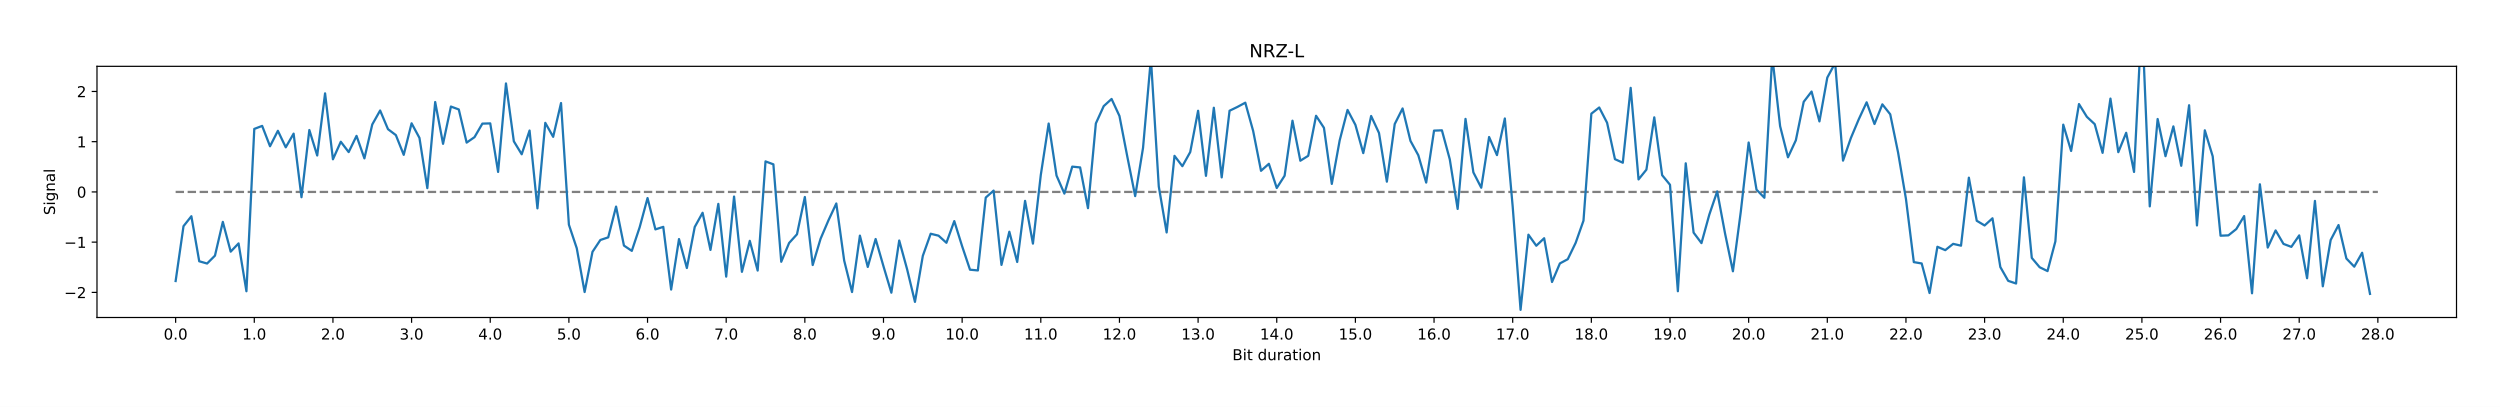
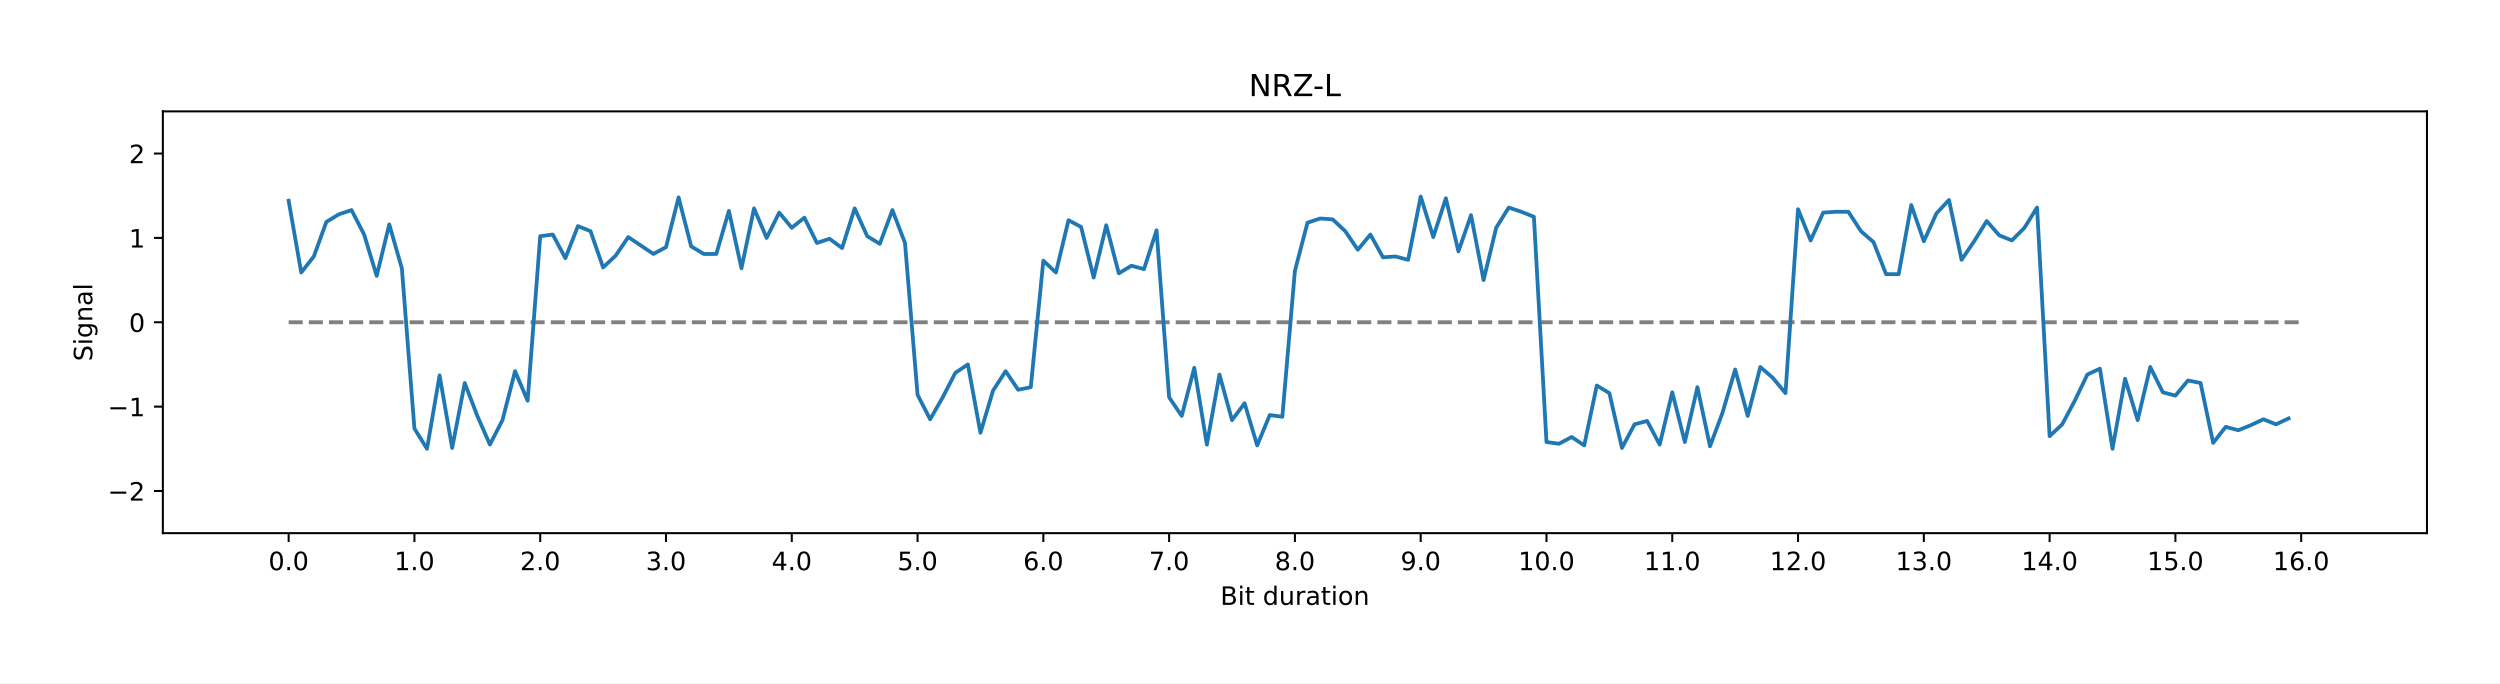
- <svg xmlns="http://www.w3.org/2000/svg" xmlns:xlink="http://www.w3.org/1999/xlink" width="1655.42pt" height="269.394pt" viewBox="0 0 1655.42 269.394" version="1.1">
+ <svg xmlns="http://www.w3.org/2000/svg" xmlns:xlink="http://www.w3.org/1999/xlink" width="985.82pt" height="269.394pt" viewBox="0 0 985.82 269.394" version="1.1">
  <defs>
    <style type="text/css">*{stroke-linejoin: round; stroke-linecap: butt}</style>
  </defs>
  <g id="figure_1">
    <g id="patch_1">
-       <path d="M 0 269.394  L 1655.42 269.394  L 1655.42 0  L 0 0  z " style="fill: #ffffff" />
+       <path d="M 0 269.394  L 985.82 269.394  L 985.82 0  L 0 0  z " style="fill: #ffffff" />
    </g>
    <g id="axes_1">
      <g id="patch_2">
-         <path d="M 64.22 210.238  L 1626.62 210.238  L 1626.62 43.918  L 64.22 43.918  z " style="fill: #ffffff" />
+         <path d="M 64.22 210.238  L 957.02 210.238  L 957.02 43.918  L 64.22 43.918  z " style="fill: #ffffff" />
      </g>
      <g id="matplotlib.axis_1">
        <g id="xtick_1">
          <g id="line2d_1">
            <defs>
-               <path id="md0a013d4bb" d="M 0 0  L 0 3.5  " style="stroke: #000000; stroke-width: 0.8" />
+               <path id="m80197faf54" d="M 0 0  L 0 3.5  " style="stroke: #000000; stroke-width: 0.8" />
            </defs>
            <g>
-               <use xlink:href="#md0a013d4bb" x="116.3" y="210.238" style="stroke: #000000; stroke-width: 0.8" />
+               <use xlink:href="#m80197faf54" x="113.82" y="210.238" style="stroke: #000000; stroke-width: 0.8" />
            </g>
          </g>
          <g id="text_1">
-             <g transform="translate(108.3487 224.8366) scale(0.1 -0.1)">
+             <g transform="translate(105.8688 224.8366) scale(0.1 -0.1)">
              <defs>
                <path id="DejaVuSans-30" d="M 2034 4250  Q 1547 4250 1301 3770  Q 1056 3291 1056 2328  Q 1056 1369 1301 889  Q 1547 409 2034 409  Q 2525 409 2770 889  Q 3016 1369 3016 2328  Q 3016 3291 2770 3770  Q 2525 4250 2034 4250  z M 2034 4750  Q 2819 4750 3233 4129  Q 3647 3509 3647 2328  Q 3647 1150 3233 529  Q 2819 -91 2034 -91  Q 1250 -91 836 529  Q 422 1150 422 2328  Q 422 3509 836 4129  Q 1250 4750 2034 4750  z " transform="scale(0.015625)" />
                <path id="DejaVuSans-2e" d="M 684 794  L 1344 794  L 1344 0  L 684 0  L 684 794  z " transform="scale(0.015625)" />
              </defs>
              <use xlink:href="#DejaVuSans-30" />
              <use xlink:href="#DejaVuSans-2e" x="63.623" />
              <use xlink:href="#DejaVuSans-30" x="95.41" />
            </g>
          </g>
        </g>
        <g id="xtick_2">
          <g id="line2d_2">
            <g>
-               <use xlink:href="#md0a013d4bb" x="168.38" y="210.238" style="stroke: #000000; stroke-width: 0.8" />
+               <use xlink:href="#m80197faf54" x="163.42" y="210.238" style="stroke: #000000; stroke-width: 0.8" />
            </g>
          </g>
          <g id="text_2">
-             <g transform="translate(160.4288 224.8366) scale(0.1 -0.1)">
+             <g transform="translate(155.4688 224.8366) scale(0.1 -0.1)">
              <defs>
                <path id="DejaVuSans-31" d="M 794 531  L 1825 531  L 1825 4091  L 703 3866  L 703 4441  L 1819 4666  L 2450 4666  L 2450 531  L 3481 531  L 3481 0  L 794 0  L 794 531  z " transform="scale(0.015625)" />
              </defs>
              <use xlink:href="#DejaVuSans-31" />
              <use xlink:href="#DejaVuSans-2e" x="63.623" />
              <use xlink:href="#DejaVuSans-30" x="95.41" />
            </g>
          </g>
        </g>
        <g id="xtick_3">
          <g id="line2d_3">
            <g>
-               <use xlink:href="#md0a013d4bb" x="220.46" y="210.238" style="stroke: #000000; stroke-width: 0.8" />
+               <use xlink:href="#m80197faf54" x="213.02" y="210.238" style="stroke: #000000; stroke-width: 0.8" />
            </g>
          </g>
          <g id="text_3">
-             <g transform="translate(212.5087 224.8366) scale(0.1 -0.1)">
+             <g transform="translate(205.0687 224.8366) scale(0.1 -0.1)">
              <defs>
                <path id="DejaVuSans-32" d="M 1228 531  L 3431 531  L 3431 0  L 469 0  L 469 531  Q 828 903 1448 1529  Q 2069 2156 2228 2338  Q 2531 2678 2651 2914  Q 2772 3150 2772 3378  Q 2772 3750 2511 3984  Q 2250 4219 1831 4219  Q 1534 4219 1204 4116  Q 875 4013 500 3803  L 500 4441  Q 881 4594 1212 4672  Q 1544 4750 1819 4750  Q 2544 4750 2975 4387  Q 3406 4025 3406 3419  Q 3406 3131 3298 2873  Q 3191 2616 2906 2266  Q 2828 2175 2409 1742  Q 1991 1309 1228 531  z " transform="scale(0.015625)" />
              </defs>
              <use xlink:href="#DejaVuSans-32" />
              <use xlink:href="#DejaVuSans-2e" x="63.623" />
              <use xlink:href="#DejaVuSans-30" x="95.41" />
            </g>
          </g>
        </g>
        <g id="xtick_4">
          <g id="line2d_4">
            <g>
-               <use xlink:href="#md0a013d4bb" x="272.54" y="210.238" style="stroke: #000000; stroke-width: 0.8" />
+               <use xlink:href="#m80197faf54" x="262.62" y="210.238" style="stroke: #000000; stroke-width: 0.8" />
            </g>
          </g>
          <g id="text_4">
-             <g transform="translate(264.5888 224.8366) scale(0.1 -0.1)">
+             <g transform="translate(254.6687 224.8366) scale(0.1 -0.1)">
              <defs>
                <path id="DejaVuSans-33" d="M 2597 2516  Q 3050 2419 3304 2112  Q 3559 1806 3559 1356  Q 3559 666 3084 287  Q 2609 -91 1734 -91  Q 1441 -91 1130 -33  Q 819 25 488 141  L 488 750  Q 750 597 1062 519  Q 1375 441 1716 441  Q 2309 441 2620 675  Q 2931 909 2931 1356  Q 2931 1769 2642 2001  Q 2353 2234 1838 2234  L 1294 2234  L 1294 2753  L 1863 2753  Q 2328 2753 2575 2939  Q 2822 3125 2822 3475  Q 2822 3834 2567 4026  Q 2313 4219 1838 4219  Q 1578 4219 1281 4162  Q 984 4106 628 3988  L 628 4550  Q 988 4650 1302 4700  Q 1616 4750 1894 4750  Q 2613 4750 3031 4423  Q 3450 4097 3450 3541  Q 3450 3153 3228 2886  Q 3006 2619 2597 2516  z " transform="scale(0.015625)" />
              </defs>
              <use xlink:href="#DejaVuSans-33" />
              <use xlink:href="#DejaVuSans-2e" x="63.623" />
              <use xlink:href="#DejaVuSans-30" x="95.41" />
            </g>
          </g>
        </g>
        <g id="xtick_5">
          <g id="line2d_5">
            <g>
-               <use xlink:href="#md0a013d4bb" x="324.62" y="210.238" style="stroke: #000000; stroke-width: 0.8" />
+               <use xlink:href="#m80197faf54" x="312.22" y="210.238" style="stroke: #000000; stroke-width: 0.8" />
            </g>
          </g>
          <g id="text_5">
-             <g transform="translate(316.6687 224.8366) scale(0.1 -0.1)">
+             <g transform="translate(304.2688 224.8366) scale(0.1 -0.1)">
              <defs>
                <path id="DejaVuSans-34" d="M 2419 4116  L 825 1625  L 2419 1625  L 2419 4116  z M 2253 4666  L 3047 4666  L 3047 1625  L 3713 1625  L 3713 1100  L 3047 1100  L 3047 0  L 2419 0  L 2419 1100  L 313 1100  L 313 1709  L 2253 4666  z " transform="scale(0.015625)" />
              </defs>
              <use xlink:href="#DejaVuSans-34" />
              <use xlink:href="#DejaVuSans-2e" x="63.623" />
              <use xlink:href="#DejaVuSans-30" x="95.41" />
            </g>
          </g>
        </g>
        <g id="xtick_6">
          <g id="line2d_6">
            <g>
-               <use xlink:href="#md0a013d4bb" x="376.7" y="210.238" style="stroke: #000000; stroke-width: 0.8" />
+               <use xlink:href="#m80197faf54" x="361.82" y="210.238" style="stroke: #000000; stroke-width: 0.8" />
            </g>
          </g>
          <g id="text_6">
-             <g transform="translate(368.7487 224.8366) scale(0.1 -0.1)">
+             <g transform="translate(353.8687 224.8366) scale(0.1 -0.1)">
              <defs>
                <path id="DejaVuSans-35" d="M 691 4666  L 3169 4666  L 3169 4134  L 1269 4134  L 1269 2991  Q 1406 3038 1543 3061  Q 1681 3084 1819 3084  Q 2600 3084 3056 2656  Q 3513 2228 3513 1497  Q 3513 744 3044 326  Q 2575 -91 1722 -91  Q 1428 -91 1123 -41  Q 819 9 494 109  L 494 744  Q 775 591 1075 516  Q 1375 441 1709 441  Q 2250 441 2565 725  Q 2881 1009 2881 1497  Q 2881 1984 2565 2268  Q 2250 2553 1709 2553  Q 1456 2553 1204 2497  Q 953 2441 691 2322  L 691 4666  z " transform="scale(0.015625)" />
              </defs>
              <use xlink:href="#DejaVuSans-35" />
              <use xlink:href="#DejaVuSans-2e" x="63.623" />
              <use xlink:href="#DejaVuSans-30" x="95.41" />
            </g>
          </g>
        </g>
        <g id="xtick_7">
          <g id="line2d_7">
            <g>
-               <use xlink:href="#md0a013d4bb" x="428.78" y="210.238" style="stroke: #000000; stroke-width: 0.8" />
+               <use xlink:href="#m80197faf54" x="411.42" y="210.238" style="stroke: #000000; stroke-width: 0.8" />
            </g>
          </g>
          <g id="text_7">
-             <g transform="translate(420.8288 224.8366) scale(0.1 -0.1)">
+             <g transform="translate(403.4688 224.8366) scale(0.1 -0.1)">
              <defs>
                <path id="DejaVuSans-36" d="M 2113 2584  Q 1688 2584 1439 2293  Q 1191 2003 1191 1497  Q 1191 994 1439 701  Q 1688 409 2113 409  Q 2538 409 2786 701  Q 3034 994 3034 1497  Q 3034 2003 2786 2293  Q 2538 2584 2113 2584  z M 3366 4563  L 3366 3988  Q 3128 4100 2886 4159  Q 2644 4219 2406 4219  Q 1781 4219 1451 3797  Q 1122 3375 1075 2522  Q 1259 2794 1537 2939  Q 1816 3084 2150 3084  Q 2853 3084 3261 2657  Q 3669 2231 3669 1497  Q 3669 778 3244 343  Q 2819 -91 2113 -91  Q 1303 -91 875 529  Q 447 1150 447 2328  Q 447 3434 972 4092  Q 1497 4750 2381 4750  Q 2619 4750 2861 4703  Q 3103 4656 3366 4563  z " transform="scale(0.015625)" />
              </defs>
              <use xlink:href="#DejaVuSans-36" />
              <use xlink:href="#DejaVuSans-2e" x="63.623" />
              <use xlink:href="#DejaVuSans-30" x="95.41" />
            </g>
          </g>
        </g>
        <g id="xtick_8">
          <g id="line2d_8">
            <g>
-               <use xlink:href="#md0a013d4bb" x="480.86" y="210.238" style="stroke: #000000; stroke-width: 0.8" />
+               <use xlink:href="#m80197faf54" x="461.02" y="210.238" style="stroke: #000000; stroke-width: 0.8" />
            </g>
          </g>
          <g id="text_8">
-             <g transform="translate(472.9087 224.8366) scale(0.1 -0.1)">
+             <g transform="translate(453.0688 224.8366) scale(0.1 -0.1)">
              <defs>
                <path id="DejaVuSans-37" d="M 525 4666  L 3525 4666  L 3525 4397  L 1831 0  L 1172 0  L 2766 4134  L 525 4134  L 525 4666  z " transform="scale(0.015625)" />
              </defs>
              <use xlink:href="#DejaVuSans-37" />
              <use xlink:href="#DejaVuSans-2e" x="63.623" />
              <use xlink:href="#DejaVuSans-30" x="95.41" />
            </g>
          </g>
        </g>
        <g id="xtick_9">
          <g id="line2d_9">
            <g>
-               <use xlink:href="#md0a013d4bb" x="532.94" y="210.238" style="stroke: #000000; stroke-width: 0.8" />
+               <use xlink:href="#m80197faf54" x="510.62" y="210.238" style="stroke: #000000; stroke-width: 0.8" />
            </g>
          </g>
          <g id="text_9">
-             <g transform="translate(524.9887 224.8366) scale(0.1 -0.1)">
+             <g transform="translate(502.6687 224.8366) scale(0.1 -0.1)">
              <defs>
                <path id="DejaVuSans-38" d="M 2034 2216  Q 1584 2216 1326 1975  Q 1069 1734 1069 1313  Q 1069 891 1326 650  Q 1584 409 2034 409  Q 2484 409 2743 651  Q 3003 894 3003 1313  Q 3003 1734 2745 1975  Q 2488 2216 2034 2216  z M 1403 2484  Q 997 2584 770 2862  Q 544 3141 544 3541  Q 544 4100 942 4425  Q 1341 4750 2034 4750  Q 2731 4750 3128 4425  Q 3525 4100 3525 3541  Q 3525 3141 3298 2862  Q 3072 2584 2669 2484  Q 3125 2378 3379 2068  Q 3634 1759 3634 1313  Q 3634 634 3220 271  Q 2806 -91 2034 -91  Q 1263 -91 848 271  Q 434 634 434 1313  Q 434 1759 690 2068  Q 947 2378 1403 2484  z M 1172 3481  Q 1172 3119 1398 2916  Q 1625 2713 2034 2713  Q 2441 2713 2670 2916  Q 2900 3119 2900 3481  Q 2900 3844 2670 4047  Q 2441 4250 2034 4250  Q 1625 4250 1398 4047  Q 1172 3844 1172 3481  z " transform="scale(0.015625)" />
              </defs>
              <use xlink:href="#DejaVuSans-38" />
              <use xlink:href="#DejaVuSans-2e" x="63.623" />
              <use xlink:href="#DejaVuSans-30" x="95.41" />
            </g>
          </g>
        </g>
        <g id="xtick_10">
          <g id="line2d_10">
            <g>
-               <use xlink:href="#md0a013d4bb" x="585.02" y="210.238" style="stroke: #000000; stroke-width: 0.8" />
+               <use xlink:href="#m80197faf54" x="560.22" y="210.238" style="stroke: #000000; stroke-width: 0.8" />
            </g>
          </g>
          <g id="text_10">
-             <g transform="translate(577.0688 224.8366) scale(0.1 -0.1)">
+             <g transform="translate(552.2687 224.8366) scale(0.1 -0.1)">
              <defs>
                <path id="DejaVuSans-39" d="M 703 97  L 703 672  Q 941 559 1184 500  Q 1428 441 1663 441  Q 2288 441 2617 861  Q 2947 1281 2994 2138  Q 2813 1869 2534 1725  Q 2256 1581 1919 1581  Q 1219 1581 811 2004  Q 403 2428 403 3163  Q 403 3881 828 4315  Q 1253 4750 1959 4750  Q 2769 4750 3195 4129  Q 3622 3509 3622 2328  Q 3622 1225 3098 567  Q 2575 -91 1691 -91  Q 1453 -91 1209 -44  Q 966 3 703 97  z M 1959 2075  Q 2384 2075 2632 2365  Q 2881 2656 2881 3163  Q 2881 3666 2632 3958  Q 2384 4250 1959 4250  Q 1534 4250 1286 3958  Q 1038 3666 1038 3163  Q 1038 2656 1286 2365  Q 1534 2075 1959 2075  z " transform="scale(0.015625)" />
              </defs>
              <use xlink:href="#DejaVuSans-39" />
              <use xlink:href="#DejaVuSans-2e" x="63.623" />
              <use xlink:href="#DejaVuSans-30" x="95.41" />
            </g>
          </g>
        </g>
        <g id="xtick_11">
          <g id="line2d_11">
            <g>
-               <use xlink:href="#md0a013d4bb" x="637.1" y="210.238" style="stroke: #000000; stroke-width: 0.8" />
+               <use xlink:href="#m80197faf54" x="609.82" y="210.238" style="stroke: #000000; stroke-width: 0.8" />
            </g>
          </g>
          <g id="text_11">
-             <g transform="translate(625.9675 224.8366) scale(0.1 -0.1)">
+             <g transform="translate(598.6875 224.8366) scale(0.1 -0.1)">
              <use xlink:href="#DejaVuSans-31" />
              <use xlink:href="#DejaVuSans-30" x="63.623" />
              <use xlink:href="#DejaVuSans-2e" x="127.246" />
              <use xlink:href="#DejaVuSans-30" x="159.033" />
            </g>
          </g>
        </g>
        <g id="xtick_12">
          <g id="line2d_12">
            <g>
-               <use xlink:href="#md0a013d4bb" x="689.18" y="210.238" style="stroke: #000000; stroke-width: 0.8" />
+               <use xlink:href="#m80197faf54" x="659.42" y="210.238" style="stroke: #000000; stroke-width: 0.8" />
            </g>
          </g>
          <g id="text_12">
-             <g transform="translate(678.0475 224.8366) scale(0.1 -0.1)">
+             <g transform="translate(648.2875 224.8366) scale(0.1 -0.1)">
              <use xlink:href="#DejaVuSans-31" />
              <use xlink:href="#DejaVuSans-31" x="63.623" />
              <use xlink:href="#DejaVuSans-2e" x="127.246" />
              <use xlink:href="#DejaVuSans-30" x="159.033" />
            </g>
          </g>
        </g>
        <g id="xtick_13">
          <g id="line2d_13">
            <g>
-               <use xlink:href="#md0a013d4bb" x="741.26" y="210.238" style="stroke: #000000; stroke-width: 0.8" />
+               <use xlink:href="#m80197faf54" x="709.02" y="210.238" style="stroke: #000000; stroke-width: 0.8" />
            </g>
          </g>
          <g id="text_13">
-             <g transform="translate(730.1275 224.8366) scale(0.1 -0.1)">
+             <g transform="translate(697.8875 224.8366) scale(0.1 -0.1)">
              <use xlink:href="#DejaVuSans-31" />
              <use xlink:href="#DejaVuSans-32" x="63.623" />
              <use xlink:href="#DejaVuSans-2e" x="127.246" />
              <use xlink:href="#DejaVuSans-30" x="159.033" />
            </g>
          </g>
        </g>
        <g id="xtick_14">
          <g id="line2d_14">
            <g>
-               <use xlink:href="#md0a013d4bb" x="793.34" y="210.238" style="stroke: #000000; stroke-width: 0.8" />
+               <use xlink:href="#m80197faf54" x="758.62" y="210.238" style="stroke: #000000; stroke-width: 0.8" />
            </g>
          </g>
          <g id="text_14">
-             <g transform="translate(782.2075 224.8366) scale(0.1 -0.1)">
+             <g transform="translate(747.4875 224.8366) scale(0.1 -0.1)">
              <use xlink:href="#DejaVuSans-31" />
              <use xlink:href="#DejaVuSans-33" x="63.623" />
              <use xlink:href="#DejaVuSans-2e" x="127.246" />
              <use xlink:href="#DejaVuSans-30" x="159.033" />
            </g>
          </g>
        </g>
        <g id="xtick_15">
          <g id="line2d_15">
            <g>
-               <use xlink:href="#md0a013d4bb" x="845.42" y="210.238" style="stroke: #000000; stroke-width: 0.8" />
+               <use xlink:href="#m80197faf54" x="808.22" y="210.238" style="stroke: #000000; stroke-width: 0.8" />
            </g>
          </g>
          <g id="text_15">
-             <g transform="translate(834.2875 224.8366) scale(0.1 -0.1)">
+             <g transform="translate(797.0875 224.8366) scale(0.1 -0.1)">
              <use xlink:href="#DejaVuSans-31" />
              <use xlink:href="#DejaVuSans-34" x="63.623" />
              <use xlink:href="#DejaVuSans-2e" x="127.246" />
              <use xlink:href="#DejaVuSans-30" x="159.033" />
            </g>
          </g>
        </g>
        <g id="xtick_16">
          <g id="line2d_16">
            <g>
-               <use xlink:href="#md0a013d4bb" x="897.5" y="210.238" style="stroke: #000000; stroke-width: 0.8" />
+               <use xlink:href="#m80197faf54" x="857.82" y="210.238" style="stroke: #000000; stroke-width: 0.8" />
            </g>
          </g>
          <g id="text_16">
-             <g transform="translate(886.3675 224.8366) scale(0.1 -0.1)">
+             <g transform="translate(846.6875 224.8366) scale(0.1 -0.1)">
              <use xlink:href="#DejaVuSans-31" />
              <use xlink:href="#DejaVuSans-35" x="63.623" />
              <use xlink:href="#DejaVuSans-2e" x="127.246" />
              <use xlink:href="#DejaVuSans-30" x="159.033" />
            </g>
          </g>
        </g>
        <g id="xtick_17">
          <g id="line2d_17">
            <g>
-               <use xlink:href="#md0a013d4bb" x="949.58" y="210.238" style="stroke: #000000; stroke-width: 0.8" />
+               <use xlink:href="#m80197faf54" x="907.42" y="210.238" style="stroke: #000000; stroke-width: 0.8" />
            </g>
          </g>
          <g id="text_17">
-             <g transform="translate(938.4475 224.8366) scale(0.1 -0.1)">
+             <g transform="translate(896.2875 224.8366) scale(0.1 -0.1)">
              <use xlink:href="#DejaVuSans-31" />
              <use xlink:href="#DejaVuSans-36" x="63.623" />
              <use xlink:href="#DejaVuSans-2e" x="127.246" />
              <use xlink:href="#DejaVuSans-30" x="159.033" />
            </g>
          </g>
        </g>
-         <g id="xtick_18">
-           <g id="line2d_18">
-             <g>
-               <use xlink:href="#md0a013d4bb" x="1001.66" y="210.238" style="stroke: #000000; stroke-width: 0.8" />
-             </g>
-           </g>
-           <g id="text_18">
-             <g transform="translate(990.5275 224.8366) scale(0.1 -0.1)">
-               <use xlink:href="#DejaVuSans-31" />
-               <use xlink:href="#DejaVuSans-37" x="63.623" />
-               <use xlink:href="#DejaVuSans-2e" x="127.246" />
-               <use xlink:href="#DejaVuSans-30" x="159.033" />
-             </g>
-           </g>
-         </g>
-         <g id="xtick_19">
-           <g id="line2d_19">
-             <g>
-               <use xlink:href="#md0a013d4bb" x="1053.74" y="210.238" style="stroke: #000000; stroke-width: 0.8" />
-             </g>
-           </g>
-           <g id="text_19">
-             <g transform="translate(1042.608 224.8366) scale(0.1 -0.1)">
-               <use xlink:href="#DejaVuSans-31" />
-               <use xlink:href="#DejaVuSans-38" x="63.623" />
-               <use xlink:href="#DejaVuSans-2e" x="127.246" />
-               <use xlink:href="#DejaVuSans-30" x="159.033" />
-             </g>
-           </g>
-         </g>
-         <g id="xtick_20">
-           <g id="line2d_20">
-             <g>
-               <use xlink:href="#md0a013d4bb" x="1105.82" y="210.238" style="stroke: #000000; stroke-width: 0.8" />
-             </g>
-           </g>
-           <g id="text_20">
-             <g transform="translate(1094.688 224.8366) scale(0.1 -0.1)">
-               <use xlink:href="#DejaVuSans-31" />
-               <use xlink:href="#DejaVuSans-39" x="63.623" />
-               <use xlink:href="#DejaVuSans-2e" x="127.246" />
-               <use xlink:href="#DejaVuSans-30" x="159.033" />
-             </g>
-           </g>
-         </g>
-         <g id="xtick_21">
-           <g id="line2d_21">
-             <g>
-               <use xlink:href="#md0a013d4bb" x="1157.9" y="210.238" style="stroke: #000000; stroke-width: 0.8" />
-             </g>
-           </g>
-           <g id="text_21">
-             <g transform="translate(1146.767 224.8366) scale(0.1 -0.1)">
-               <use xlink:href="#DejaVuSans-32" />
-               <use xlink:href="#DejaVuSans-30" x="63.623" />
-               <use xlink:href="#DejaVuSans-2e" x="127.246" />
-               <use xlink:href="#DejaVuSans-30" x="159.033" />
-             </g>
-           </g>
-         </g>
-         <g id="xtick_22">
-           <g id="line2d_22">
-             <g>
-               <use xlink:href="#md0a013d4bb" x="1209.98" y="210.238" style="stroke: #000000; stroke-width: 0.8" />
-             </g>
-           </g>
-           <g id="text_22">
-             <g transform="translate(1198.848 224.8366) scale(0.1 -0.1)">
-               <use xlink:href="#DejaVuSans-32" />
-               <use xlink:href="#DejaVuSans-31" x="63.623" />
-               <use xlink:href="#DejaVuSans-2e" x="127.246" />
-               <use xlink:href="#DejaVuSans-30" x="159.033" />
-             </g>
-           </g>
-         </g>
-         <g id="xtick_23">
-           <g id="line2d_23">
-             <g>
-               <use xlink:href="#md0a013d4bb" x="1262.06" y="210.238" style="stroke: #000000; stroke-width: 0.8" />
-             </g>
-           </g>
-           <g id="text_23">
-             <g transform="translate(1250.928 224.8366) scale(0.1 -0.1)">
-               <use xlink:href="#DejaVuSans-32" />
-               <use xlink:href="#DejaVuSans-32" x="63.623" />
-               <use xlink:href="#DejaVuSans-2e" x="127.246" />
-               <use xlink:href="#DejaVuSans-30" x="159.033" />
-             </g>
-           </g>
-         </g>
-         <g id="xtick_24">
-           <g id="line2d_24">
-             <g>
-               <use xlink:href="#md0a013d4bb" x="1314.14" y="210.238" style="stroke: #000000; stroke-width: 0.8" />
-             </g>
-           </g>
-           <g id="text_24">
-             <g transform="translate(1303.007 224.8366) scale(0.1 -0.1)">
-               <use xlink:href="#DejaVuSans-32" />
-               <use xlink:href="#DejaVuSans-33" x="63.623" />
-               <use xlink:href="#DejaVuSans-2e" x="127.246" />
-               <use xlink:href="#DejaVuSans-30" x="159.033" />
-             </g>
-           </g>
-         </g>
-         <g id="xtick_25">
-           <g id="line2d_25">
-             <g>
-               <use xlink:href="#md0a013d4bb" x="1366.22" y="210.238" style="stroke: #000000; stroke-width: 0.8" />
-             </g>
-           </g>
-           <g id="text_25">
-             <g transform="translate(1355.088 224.8366) scale(0.1 -0.1)">
-               <use xlink:href="#DejaVuSans-32" />
-               <use xlink:href="#DejaVuSans-34" x="63.623" />
-               <use xlink:href="#DejaVuSans-2e" x="127.246" />
-               <use xlink:href="#DejaVuSans-30" x="159.033" />
-             </g>
-           </g>
-         </g>
-         <g id="xtick_26">
-           <g id="line2d_26">
-             <g>
-               <use xlink:href="#md0a013d4bb" x="1418.3" y="210.238" style="stroke: #000000; stroke-width: 0.8" />
-             </g>
-           </g>
-           <g id="text_26">
-             <g transform="translate(1407.168 224.8366) scale(0.1 -0.1)">
-               <use xlink:href="#DejaVuSans-32" />
-               <use xlink:href="#DejaVuSans-35" x="63.623" />
-               <use xlink:href="#DejaVuSans-2e" x="127.246" />
-               <use xlink:href="#DejaVuSans-30" x="159.033" />
-             </g>
-           </g>
-         </g>
-         <g id="xtick_27">
-           <g id="line2d_27">
-             <g>
-               <use xlink:href="#md0a013d4bb" x="1470.38" y="210.238" style="stroke: #000000; stroke-width: 0.8" />
-             </g>
-           </g>
-           <g id="text_27">
-             <g transform="translate(1459.247 224.8366) scale(0.1 -0.1)">
-               <use xlink:href="#DejaVuSans-32" />
-               <use xlink:href="#DejaVuSans-36" x="63.623" />
-               <use xlink:href="#DejaVuSans-2e" x="127.246" />
-               <use xlink:href="#DejaVuSans-30" x="159.033" />
-             </g>
-           </g>
-         </g>
-         <g id="xtick_28">
-           <g id="line2d_28">
-             <g>
-               <use xlink:href="#md0a013d4bb" x="1522.46" y="210.238" style="stroke: #000000; stroke-width: 0.8" />
-             </g>
-           </g>
-           <g id="text_28">
-             <g transform="translate(1511.328 224.8366) scale(0.1 -0.1)">
-               <use xlink:href="#DejaVuSans-32" />
-               <use xlink:href="#DejaVuSans-37" x="63.623" />
-               <use xlink:href="#DejaVuSans-2e" x="127.246" />
-               <use xlink:href="#DejaVuSans-30" x="159.033" />
-             </g>
-           </g>
-         </g>
-         <g id="xtick_29">
-           <g id="line2d_29">
-             <g>
-               <use xlink:href="#md0a013d4bb" x="1574.54" y="210.238" style="stroke: #000000; stroke-width: 0.8" />
-             </g>
-           </g>
-           <g id="text_29">
-             <g transform="translate(1563.408 224.8366) scale(0.1 -0.1)">
-               <use xlink:href="#DejaVuSans-32" />
-               <use xlink:href="#DejaVuSans-38" x="63.623" />
-               <use xlink:href="#DejaVuSans-2e" x="127.246" />
-               <use xlink:href="#DejaVuSans-30" x="159.033" />
-             </g>
-           </g>
-         </g>
-         <g id="text_30">
-           <g transform="translate(816.0117 238.5147) scale(0.1 -0.1)">
+         <g id="text_18">
+           <g transform="translate(481.2117 238.5147) scale(0.1 -0.1)">
            <defs>
              <path id="DejaVuSans-42" d="M 1259 2228  L 1259 519  L 2272 519  Q 2781 519 3026 730  Q 3272 941 3272 1375  Q 3272 1813 3026 2020  Q 2781 2228 2272 2228  L 1259 2228  z M 1259 4147  L 1259 2741  L 2194 2741  Q 2656 2741 2882 2914  Q 3109 3088 3109 3444  Q 3109 3797 2882 3972  Q 2656 4147 2194 4147  L 1259 4147  z M 628 4666  L 2241 4666  Q 2963 4666 3353 4366  Q 3744 4066 3744 3513  Q 3744 3084 3544 2831  Q 3344 2578 2956 2516  Q 3422 2416 3680 2098  Q 3938 1781 3938 1306  Q 3938 681 3513 340  Q 3088 0 2303 0  L 628 0  L 628 4666  z " transform="scale(0.015625)" />
              <path id="DejaVuSans-69" d="M 603 3500  L 1178 3500  L 1178 0  L 603 0  L 603 3500  z M 603 4863  L 1178 4863  L 1178 4134  L 603 4134  L 603 4863  z " transform="scale(0.015625)" />
              <path id="DejaVuSans-74" d="M 1172 4494  L 1172 3500  L 2356 3500  L 2356 3053  L 1172 3053  L 1172 1153  Q 1172 725 1289 603  Q 1406 481 1766 481  L 2356 481  L 2356 0  L 1766 0  Q 1100 0 847 248  Q 594 497 594 1153  L 594 3053  L 172 3053  L 172 3500  L 594 3500  L 594 4494  L 1172 4494  z " transform="scale(0.015625)" />
              <path id="DejaVuSans-20" transform="scale(0.015625)" />
              <path id="DejaVuSans-64" d="M 2906 2969  L 2906 4863  L 3481 4863  L 3481 0  L 2906 0  L 2906 525  Q 2725 213 2448 61  Q 2172 -91 1784 -91  Q 1150 -91 751 415  Q 353 922 353 1747  Q 353 2572 751 3078  Q 1150 3584 1784 3584  Q 2172 3584 2448 3432  Q 2725 3281 2906 2969  z M 947 1747  Q 947 1113 1208 752  Q 1469 391 1925 391  Q 2381 391 2643 752  Q 2906 1113 2906 1747  Q 2906 2381 2643 2742  Q 2381 3103 1925 3103  Q 1469 3103 1208 2742  Q 947 2381 947 1747  z " transform="scale(0.015625)" />
              <path id="DejaVuSans-75" d="M 544 1381  L 544 3500  L 1119 3500  L 1119 1403  Q 1119 906 1312 657  Q 1506 409 1894 409  Q 2359 409 2629 706  Q 2900 1003 2900 1516  L 2900 3500  L 3475 3500  L 3475 0  L 2900 0  L 2900 538  Q 2691 219 2414 64  Q 2138 -91 1772 -91  Q 1169 -91 856 284  Q 544 659 544 1381  z M 1991 3584  L 1991 3584  z " transform="scale(0.015625)" />
              <path id="DejaVuSans-72" d="M 2631 2963  Q 2534 3019 2420 3045  Q 2306 3072 2169 3072  Q 1681 3072 1420 2755  Q 1159 2438 1159 1844  L 1159 0  L 581 0  L 581 3500  L 1159 3500  L 1159 2956  Q 1341 3275 1631 3429  Q 1922 3584 2338 3584  Q 2397 3584 2469 3576  Q 2541 3569 2628 3553  L 2631 2963  z " transform="scale(0.015625)" />
              <path id="DejaVuSans-61" d="M 2194 1759  Q 1497 1759 1228 1600  Q 959 1441 959 1056  Q 959 750 1161 570  Q 1363 391 1709 391  Q 2188 391 2477 730  Q 2766 1069 2766 1631  L 2766 1759  L 2194 1759  z M 3341 1997  L 3341 0  L 2766 0  L 2766 531  Q 2569 213 2275 61  Q 1981 -91 1556 -91  Q 1019 -91 701 211  Q 384 513 384 1019  Q 384 1609 779 1909  Q 1175 2209 1959 2209  L 2766 2209  L 2766 2266  Q 2766 2663 2505 2880  Q 2244 3097 1772 3097  Q 1472 3097 1187 3025  Q 903 2953 641 2809  L 641 3341  Q 956 3463 1253 3523  Q 1550 3584 1831 3584  Q 2591 3584 2966 3190  Q 3341 2797 3341 1997  z " transform="scale(0.015625)" />
              <path id="DejaVuSans-6f" d="M 1959 3097  Q 1497 3097 1228 2736  Q 959 2375 959 1747  Q 959 1119 1226 758  Q 1494 397 1959 397  Q 2419 397 2687 759  Q 2956 1122 2956 1747  Q 2956 2369 2687 2733  Q 2419 3097 1959 3097  z M 1959 3584  Q 2709 3584 3137 3096  Q 3566 2609 3566 1747  Q 3566 888 3137 398  Q 2709 -91 1959 -91  Q 1206 -91 779 398  Q 353 888 353 1747  Q 353 2609 779 3096  Q 1206 3584 1959 3584  z " transform="scale(0.015625)" />
              <path id="DejaVuSans-6e" d="M 3513 2113  L 3513 0  L 2938 0  L 2938 2094  Q 2938 2591 2744 2837  Q 2550 3084 2163 3084  Q 1697 3084 1428 2787  Q 1159 2491 1159 1978  L 1159 0  L 581 0  L 581 3500  L 1159 3500  L 1159 2956  Q 1366 3272 1645 3428  Q 1925 3584 2291 3584  Q 2894 3584 3203 3211  Q 3513 2838 3513 2113  z " transform="scale(0.015625)" />
            </defs>
            <use xlink:href="#DejaVuSans-42" />
            <use xlink:href="#DejaVuSans-69" x="68.604" />
            <use xlink:href="#DejaVuSans-74" x="96.387" />
            <use xlink:href="#DejaVuSans-20" x="135.596" />
            <use xlink:href="#DejaVuSans-64" x="167.383" />
            <use xlink:href="#DejaVuSans-75" x="230.859" />
            <use xlink:href="#DejaVuSans-72" x="294.238" />
            <use xlink:href="#DejaVuSans-61" x="335.352" />
            <use xlink:href="#DejaVuSans-74" x="396.631" />
            <use xlink:href="#DejaVuSans-69" x="435.84" />
            <use xlink:href="#DejaVuSans-6f" x="463.623" />
            <use xlink:href="#DejaVuSans-6e" x="524.805" />
          </g>
        </g>
      </g>
      <g id="matplotlib.axis_2">
        <g id="ytick_1">
-           <g id="line2d_30">
+           <g id="line2d_18">
            <defs>
-               <path id="mbbb84eee10" d="M 0 0  L -3.5 0  " style="stroke: #000000; stroke-width: 0.8" />
+               <path id="m79c9ba1c99" d="M 0 0  L -3.5 0  " style="stroke: #000000; stroke-width: 0.8" />
            </defs>
            <g>
-               <use xlink:href="#mbbb84eee10" x="64.22" y="193.606" style="stroke: #000000; stroke-width: 0.8" />
-             </g>
-           </g>
-           <g id="text_31">
+               <use xlink:href="#m79c9ba1c99" x="64.22" y="193.606" style="stroke: #000000; stroke-width: 0.8" />
+             </g>
+           </g>
+           <g id="text_19">
            <g transform="translate(42.47812 197.4053) scale(0.1 -0.1)">
              <defs>
                <path id="DejaVuSans-2212" d="M 678 2272  L 4684 2272  L 4684 1741  L 678 1741  L 678 2272  z " transform="scale(0.015625)" />
              </defs>
              <use xlink:href="#DejaVuSans-2212" />
              <use xlink:href="#DejaVuSans-32" x="83.789" />
            </g>
          </g>
        </g>
        <g id="ytick_2">
-           <g id="line2d_31">
-             <g>
-               <use xlink:href="#mbbb84eee10" x="64.22" y="160.342" style="stroke: #000000; stroke-width: 0.8" />
-             </g>
-           </g>
-           <g id="text_32">
+           <g id="line2d_19">
+             <g>
+               <use xlink:href="#m79c9ba1c99" x="64.22" y="160.342" style="stroke: #000000; stroke-width: 0.8" />
+             </g>
+           </g>
+           <g id="text_20">
            <g transform="translate(42.47812 164.1413) scale(0.1 -0.1)">
              <use xlink:href="#DejaVuSans-2212" />
              <use xlink:href="#DejaVuSans-31" x="83.789" />
            </g>
          </g>
        </g>
        <g id="ytick_3">
-           <g id="line2d_32">
-             <g>
-               <use xlink:href="#mbbb84eee10" x="64.22" y="127.078" style="stroke: #000000; stroke-width: 0.8" />
-             </g>
-           </g>
-           <g id="text_33">
+           <g id="line2d_20">
+             <g>
+               <use xlink:href="#m79c9ba1c99" x="64.22" y="127.078" style="stroke: #000000; stroke-width: 0.8" />
+             </g>
+           </g>
+           <g id="text_21">
            <g transform="translate(50.85781 130.8773) scale(0.1 -0.1)">
              <use xlink:href="#DejaVuSans-30" />
            </g>
          </g>
        </g>
        <g id="ytick_4">
-           <g id="line2d_33">
-             <g>
-               <use xlink:href="#mbbb84eee10" x="64.22" y="93.814" style="stroke: #000000; stroke-width: 0.8" />
-             </g>
-           </g>
-           <g id="text_34">
+           <g id="line2d_21">
+             <g>
+               <use xlink:href="#m79c9ba1c99" x="64.22" y="93.814" style="stroke: #000000; stroke-width: 0.8" />
+             </g>
+           </g>
+           <g id="text_22">
            <g transform="translate(50.85781 97.61334) scale(0.1 -0.1)">
              <use xlink:href="#DejaVuSans-31" />
            </g>
          </g>
        </g>
        <g id="ytick_5">
-           <g id="line2d_34">
-             <g>
-               <use xlink:href="#mbbb84eee10" x="64.22" y="60.55" style="stroke: #000000; stroke-width: 0.8" />
-             </g>
-           </g>
-           <g id="text_35">
+           <g id="line2d_22">
+             <g>
+               <use xlink:href="#m79c9ba1c99" x="64.22" y="60.55" style="stroke: #000000; stroke-width: 0.8" />
+             </g>
+           </g>
+           <g id="text_23">
            <g transform="translate(50.85781 64.34934) scale(0.1 -0.1)">
              <use xlink:href="#DejaVuSans-32" />
            </g>
          </g>
        </g>
-         <g id="text_36">
+         <g id="text_24">
          <g transform="translate(36.39844 142.4375) rotate(-90) scale(0.1 -0.1)">
            <defs>
              <path id="DejaVuSans-53" d="M 3425 4513  L 3425 3897  Q 3066 4069 2747 4153  Q 2428 4238 2131 4238  Q 1616 4238 1336 4038  Q 1056 3838 1056 3469  Q 1056 3159 1242 3001  Q 1428 2844 1947 2747  L 2328 2669  Q 3034 2534 3370 2195  Q 3706 1856 3706 1288  Q 3706 609 3251 259  Q 2797 -91 1919 -91  Q 1588 -91 1214 -16  Q 841 59 441 206  L 441 856  Q 825 641 1194 531  Q 1563 422 1919 422  Q 2459 422 2753 634  Q 3047 847 3047 1241  Q 3047 1584 2836 1778  Q 2625 1972 2144 2069  L 1759 2144  Q 1053 2284 737 2584  Q 422 2884 422 3419  Q 422 4038 858 4394  Q 1294 4750 2059 4750  Q 2388 4750 2728 4690  Q 3069 4631 3425 4513  z " transform="scale(0.015625)" />
              <path id="DejaVuSans-67" d="M 2906 1791  Q 2906 2416 2648 2759  Q 2391 3103 1925 3103  Q 1463 3103 1205 2759  Q 947 2416 947 1791  Q 947 1169 1205 825  Q 1463 481 1925 481  Q 2391 481 2648 825  Q 2906 1169 2906 1791  z M 3481 434  Q 3481 -459 3084 -895  Q 2688 -1331 1869 -1331  Q 1566 -1331 1297 -1286  Q 1028 -1241 775 -1147  L 775 -588  Q 1028 -725 1275 -790  Q 1522 -856 1778 -856  Q 2344 -856 2625 -561  Q 2906 -266 2906 331  L 2906 616  Q 2728 306 2450 153  Q 2172 0 1784 0  Q 1141 0 747 490  Q 353 981 353 1791  Q 353 2603 747 3093  Q 1141 3584 1784 3584  Q 2172 3584 2450 3431  Q 2728 3278 2906 2969  L 2906 3500  L 3481 3500  L 3481 434  z " transform="scale(0.015625)" />
              <path id="DejaVuSans-6c" d="M 603 4863  L 1178 4863  L 1178 0  L 603 0  L 603 4863  z " transform="scale(0.015625)" />
            </defs>
            <use xlink:href="#DejaVuSans-53" />
            <use xlink:href="#DejaVuSans-69" x="63.477" />
            <use xlink:href="#DejaVuSans-67" x="91.26" />
            <use xlink:href="#DejaVuSans-6e" x="154.736" />
            <use xlink:href="#DejaVuSans-61" x="218.115" />
            <use xlink:href="#DejaVuSans-6c" x="279.395" />
          </g>
        </g>
      </g>
-       <g id="line2d_35">
-         <path d="M 116.3 127.078  L 1574.54 127.078  " clip-path="url(#p39f2cebd9b)" style="fill: none; stroke-dasharray: 5.55,2.4; stroke-dashoffset: 0; stroke: #808080; stroke-width: 1.5" />
-       </g>
-       <g id="line2d_36">
-         <path d="M 116.3 186.082  L 121.508 149.771  L 126.716 143.188  L 131.924 173.006  L 137.132 174.496  L 142.34 169.28  L 147.548 146.93  L 152.756 166.629  L 157.964 161.187  L 163.172 192.844  L 168.38 85.355  L 173.588 83.373  L 178.796 96.834  L 184.004 86.626  L 189.212 97.536  L 194.42 88.505  L 199.628 130.574  L 204.836 86.1  L 210.044 102.955  L 215.252 61.831  L 220.46 105.467  L 225.668 93.867  L 230.876 100.696  L 236.084 89.985  L 241.292 104.858  L 246.5 82.418  L 251.708 73.177  L 256.916 85.535  L 262.124 89.46  L 267.332 102.516  L 272.54 81.669  L 277.748 91.313  L 282.956 124.563  L 288.164 67.575  L 293.372 95.221  L 298.58 70.553  L 303.788 72.472  L 308.996 94.426  L 314.204 90.82  L 319.412 81.862  L 324.62 81.706  L 329.828 113.836  L 335.036 55.258  L 340.244 93.565  L 345.452 102.143  L 350.66 86.446  L 355.868 137.959  L 361.076 81.36  L 366.284 90.594  L 371.492 68.237  L 376.7 148.78  L 381.908 164.367  L 387.116 193.367  L 392.324 166.762  L 397.532 158.918  L 402.74 157.169  L 407.948 136.811  L 413.156 162.617  L 418.364 166.107  L 423.572 150.463  L 428.78 131.156  L 433.988 151.886  L 439.196 150.23  L 444.404 191.73  L 449.612 158.316  L 454.82 177.45  L 460.028 150.3  L 465.236 140.899  L 470.444 165.481  L 475.652 135.012  L 480.86 183.161  L 486.068 130.155  L 491.276 179.988  L 496.484 159.481  L 501.692 179.146  L 506.9 106.87  L 512.108 108.82  L 517.316 173.318  L 522.524 160.894  L 527.732 155.133  L 532.94 130.451  L 538.148 175.484  L 543.356 158.107  L 548.564 145.919  L 553.772 134.755  L 558.98 172.513  L 564.188 193.367  L 569.396 156.034  L 574.604 176.745  L 579.812 158.276  L 585.02 176.372  L 590.228 193.796  L 595.436 159.274  L 600.644 178.241  L 605.852 199.876  L 611.06 169.42  L 616.268 154.78  L 621.476 156.058  L 626.684 160.758  L 631.892 146.418  L 637.1 163.086  L 642.308 178.584  L 647.516 179.073  L 652.724 130.827  L 657.932 126.223  L 663.14 175.394  L 668.348 153.453  L 673.556 173.461  L 678.764 133.012  L 683.972 161.3  L 689.18 115.855  L 694.388 81.812  L 699.596 116.244  L 704.804 128.182  L 710.012 110.336  L 715.22 110.862  L 720.428 137.836  L 725.636 81.739  L 730.844 70.273  L 736.052 65.54  L 741.26 76.78  L 746.468 103.71  L 751.676 129.849  L 756.884 97.889  L 762.092 38.676  L 767.3 123.442  L 772.508 153.919  L 777.716 103.218  L 782.924 110.034  L 788.132 100.693  L 793.34 73.35  L 798.548 116.427  L 803.756 71.351  L 808.964 117.462  L 814.172 73.33  L 819.38 70.805  L 824.588 68.005  L 829.796 86.706  L 835.004 113.101  L 840.212 108.474  L 845.42 124.477  L 850.628 116.357  L 855.836 79.933  L 861.044 106.418  L 866.252 103.178  L 871.46 76.683  L 876.668 84.637  L 881.876 121.763  L 887.084 92.996  L 892.292 72.808  L 897.5 82.667  L 902.708 101.375  L 907.916 76.82  L 913.124 88.063  L 918.332 120.282  L 923.54 82.145  L 928.748 71.827  L 933.956 93.262  L 939.164 102.805  L 944.372 120.878  L 949.58 86.496  L 954.788 86.296  L 959.996 105.496  L 965.204 138.335  L 970.412 78.742  L 975.62 114.135  L 980.828 124.287  L 986.036 90.744  L 991.244 102.696  L 996.452 78.459  L 1001.66 136.878  L 1006.868 205.159  L 1012.076 155.406  L 1017.284 162.711  L 1022.492 157.758  L 1027.7 186.704  L 1032.908 174.436  L 1038.116 171.635  L 1043.324 160.864  L 1048.532 146.118  L 1053.74 75.269  L 1058.948 71.195  L 1064.156 81.274  L 1069.364 105.387  L 1074.572 107.742  L 1079.78 58.182  L 1084.988 118.795  L 1090.196 112.345  L 1095.404 77.714  L 1100.612 115.988  L 1105.82 122.358  L 1111.028 192.831  L 1116.236 108.151  L 1121.444 154.025  L 1126.652 160.971  L 1131.86 142.09  L 1137.068 126.755  L 1142.276 154.627  L 1147.484 179.625  L 1152.692 140.197  L 1157.9 94.373  L 1163.108 125.595  L 1168.316 130.933  L 1173.524 37.212  L 1178.732 83.542  L 1183.94 104.139  L 1189.148 92.899  L 1194.356 67.426  L 1199.564 60.63  L 1204.772 80.382  L 1209.98 51.379  L 1215.188 41.706  L 1220.396 106.348  L 1225.604 91.366  L 1230.812 78.985  L 1236.02 67.765  L 1241.228 82.099  L 1246.436 69.102  L 1251.644 75.679  L 1256.852 101.019  L 1262.06 131.718  L 1267.268 173.565  L 1272.476 174.459  L 1277.684 194.019  L 1282.892 163.412  L 1288.1 165.641  L 1293.308 161.48  L 1298.516 162.671  L 1303.724 117.658  L 1308.932 146.182  L 1314.14 149.295  L 1319.348 144.552  L 1324.556 176.824  L 1329.764 185.965  L 1334.972 187.728  L 1340.18 117.428  L 1345.388 170.784  L 1350.596 176.954  L 1355.804 179.499  L 1361.012 159.8  L 1366.22 82.548  L 1371.428 99.941  L 1376.636 68.923  L 1381.844 77.348  L 1387.052 82.208  L 1392.26 101.202  L 1397.468 65.294  L 1402.676 100.75  L 1407.884 87.946  L 1413.092 113.842  L 1418.3 10.761  L 1423.508 136.648  L 1428.716 78.809  L 1433.924 103.417  L 1439.132 83.705  L 1444.34 109.768  L 1449.548 69.691  L 1454.756 149.275  L 1459.964 86.3  L 1465.172 103.474  L 1470.38 156.071  L 1475.588 155.845  L 1480.796 151.677  L 1486.004 143.085  L 1491.212 194.198  L 1496.42 122.042  L 1501.628 163.915  L 1506.836 152.588  L 1512.044 161.503  L 1517.252 163.466  L 1522.46 155.881  L 1527.668 184.219  L 1532.876 133.046  L 1538.084 189.575  L 1543.292 158.942  L 1548.5 149.026  L 1553.708 171.196  L 1558.916 176.588  L 1564.124 167.387  L 1569.332 194.594  L 1569.332 194.594  " clip-path="url(#p39f2cebd9b)" style="fill: none; stroke: #1f77b4; stroke-width: 1.5; stroke-linecap: square" />
+       <g id="line2d_23">
+         <path d="M 113.82 127.078  L 907.42 127.078  " clip-path="url(#p3c7d093de2)" style="fill: none; stroke-dasharray: 5.55,2.4; stroke-dashoffset: 0; stroke: #808080; stroke-width: 1.5" />
+       </g>
+       <g id="line2d_24">
+         <path d="M 113.82 79.178  L 118.78 107.452  L 123.74 101.132  L 128.7 87.494  L 133.66 84.5  L 138.62 82.837  L 143.58 92.484  L 148.54 108.783  L 153.5 88.492  L 158.46 105.789  L 163.42 168.991  L 168.38 176.974  L 173.34 148.034  L 178.3 176.641  L 183.26 151.028  L 188.22 164.001  L 193.18 175.311  L 198.14 165.664  L 203.1 146.371  L 208.06 158.014  L 213.02 93.149  L 217.98 92.484  L 222.94 101.797  L 227.9 89.157  L 232.86 91.153  L 237.82 105.457  L 242.78 100.8  L 247.74 93.481  L 257.66 100.134  L 262.62 97.473  L 267.58 77.847  L 272.54 97.141  L 277.5 100.134  L 282.46 100.134  L 287.42 83.17  L 292.38 105.789  L 297.34 82.172  L 302.3 93.814  L 307.26 83.835  L 312.22 89.822  L 317.18 85.831  L 322.14 95.81  L 327.1 94.147  L 332.06 97.806  L 337.02 82.172  L 341.98 93.149  L 346.94 96.143  L 351.9 82.837  L 356.86 95.81  L 361.82 155.685  L 366.78 165.332  L 371.74 156.683  L 376.7 147.037  L 381.66 143.71  L 386.62 170.654  L 391.58 154.022  L 396.54 146.371  L 401.5 153.689  L 406.46 152.691  L 411.42 102.795  L 416.38 107.452  L 421.34 86.829  L 426.3 89.49  L 431.26 109.448  L 436.22 88.825  L 441.18 107.785  L 446.14 104.791  L 451.1 106.122  L 456.06 90.82  L 461.02 156.683  L 465.98 164.001  L 470.94 145.041  L 475.9 175.311  L 480.86 147.702  L 485.82 165.664  L 490.78 159.012  L 495.74 175.644  L 500.7 163.669  L 505.66 164.334  L 510.62 106.787  L 515.58 87.827  L 520.54 86.163  L 525.5 86.496  L 530.46 91.153  L 535.42 98.471  L 540.38 92.484  L 545.34 101.465  L 550.3 101.132  L 555.26 102.463  L 560.22 77.515  L 565.18 93.481  L 570.14 78.18  L 575.1 99.136  L 580.06 84.833  L 585.02 110.446  L 589.98 89.822  L 594.94 81.839  L 599.9 83.502  L 604.86 85.498  L 609.82 174.313  L 614.78 174.978  L 619.74 172.317  L 624.7 175.644  L 629.66 152.026  L 634.62 155.02  L 639.58 176.641  L 644.54 167.328  L 649.5 165.997  L 654.46 175.311  L 659.42 154.687  L 664.38 174.313  L 669.34 152.691  L 674.3 175.976  L 679.26 162.671  L 684.22 145.706  L 689.18 164.001  L 694.14 144.708  L 699.1 149.032  L 704.06 155.02  L 709.02 82.504  L 713.98 94.812  L 718.94 83.835  L 723.9 83.502  L 728.86 83.502  L 733.82 91.153  L 738.78 95.477  L 743.74 108.118  L 748.7 108.118  L 753.66 80.841  L 758.62 95.145  L 763.58 84.168  L 768.54 78.845  L 773.5 102.463  L 778.46 95.145  L 783.42 87.161  L 788.38 92.816  L 793.34 94.812  L 798.3 89.822  L 803.26 81.839  L 808.22 171.985  L 813.18 167.328  L 818.14 158.014  L 823.1 147.702  L 828.06 145.373  L 833.02 176.974  L 837.98 149.365  L 842.94 165.664  L 847.9 144.708  L 852.86 154.687  L 857.82 156.018  L 862.78 150.03  L 867.74 151.028  L 872.7 174.646  L 877.66 168.325  L 882.62 169.656  L 887.58 167.66  L 892.54 165.332  L 897.5 167.328  L 902.46 164.999  L 902.46 164.999  " clip-path="url(#p3c7d093de2)" style="fill: none; stroke: #1f77b4; stroke-width: 1.5; stroke-linecap: square" />
      </g>
      <g id="patch_3">
        <path d="M 64.22 210.238  L 64.22 43.918  " style="fill: none; stroke: #000000; stroke-width: 0.8; stroke-linejoin: miter; stroke-linecap: square" />
      </g>
      <g id="patch_4">
-         <path d="M 1626.62 210.238  L 1626.62 43.918  " style="fill: none; stroke: #000000; stroke-width: 0.8; stroke-linejoin: miter; stroke-linecap: square" />
+         <path d="M 957.02 210.238  L 957.02 43.918  " style="fill: none; stroke: #000000; stroke-width: 0.8; stroke-linejoin: miter; stroke-linecap: square" />
      </g>
      <g id="patch_5">
-         <path d="M 64.22 210.238  L 1626.62 210.238  " style="fill: none; stroke: #000000; stroke-width: 0.8; stroke-linejoin: miter; stroke-linecap: square" />
+         <path d="M 64.22 210.238  L 957.02 210.238  " style="fill: none; stroke: #000000; stroke-width: 0.8; stroke-linejoin: miter; stroke-linecap: square" />
      </g>
      <g id="patch_6">
-         <path d="M 64.22 43.918  L 1626.62 43.918  " style="fill: none; stroke: #000000; stroke-width: 0.8; stroke-linejoin: miter; stroke-linecap: square" />
-       </g>
-       <g id="text_37">
-         <g transform="translate(827.2497 37.91813) scale(0.12 -0.12)">
+         <path d="M 64.22 43.918  L 957.02 43.918  " style="fill: none; stroke: #000000; stroke-width: 0.8; stroke-linejoin: miter; stroke-linecap: square" />
+       </g>
+       <g id="text_25">
+         <g transform="translate(492.4497 37.91813) scale(0.12 -0.12)">
          <defs>
            <path id="DejaVuSans-4e" d="M 628 4666  L 1478 4666  L 3547 763  L 3547 4666  L 4159 4666  L 4159 0  L 3309 0  L 1241 3903  L 1241 0  L 628 0  L 628 4666  z " transform="scale(0.015625)" />
            <path id="DejaVuSans-52" d="M 2841 2188  Q 3044 2119 3236 1894  Q 3428 1669 3622 1275  L 4263 0  L 3584 0  L 2988 1197  Q 2756 1666 2539 1819  Q 2322 1972 1947 1972  L 1259 1972  L 1259 0  L 628 0  L 628 4666  L 2053 4666  Q 2853 4666 3247 4331  Q 3641 3997 3641 3322  Q 3641 2881 3436 2590  Q 3231 2300 2841 2188  z M 1259 4147  L 1259 2491  L 2053 2491  Q 2509 2491 2742 2702  Q 2975 2913 2975 3322  Q 2975 3731 2742 3939  Q 2509 4147 2053 4147  L 1259 4147  z " transform="scale(0.015625)" />
            <path id="DejaVuSans-5a" d="M 359 4666  L 4025 4666  L 4025 4184  L 1075 531  L 4097 531  L 4097 0  L 288 0  L 288 481  L 3238 4134  L 359 4134  L 359 4666  z " transform="scale(0.015625)" />
            <path id="DejaVuSans-2d" d="M 313 2009  L 1997 2009  L 1997 1497  L 313 1497  L 313 2009  z " transform="scale(0.015625)" />
            <path id="DejaVuSans-4c" d="M 628 4666  L 1259 4666  L 1259 531  L 3531 531  L 3531 0  L 628 0  L 628 4666  z " transform="scale(0.015625)" />
          </defs>
          <use xlink:href="#DejaVuSans-4e" />
          <use xlink:href="#DejaVuSans-52" x="74.805" />
          <use xlink:href="#DejaVuSans-5a" x="144.287" />
          <use xlink:href="#DejaVuSans-2d" x="211.043" />
          <use xlink:href="#DejaVuSans-4c" x="247.127" />
        </g>
      </g>
    </g>
  </g>
  <defs>
-     <clipPath id="p39f2cebd9b">
-       <rect x="64.22" y="43.918" width="1562.4" height="166.32" />
+     <clipPath id="p3c7d093de2">
+       <rect x="64.22" y="43.918" width="892.8" height="166.32" />
    </clipPath>
  </defs>
</svg>
